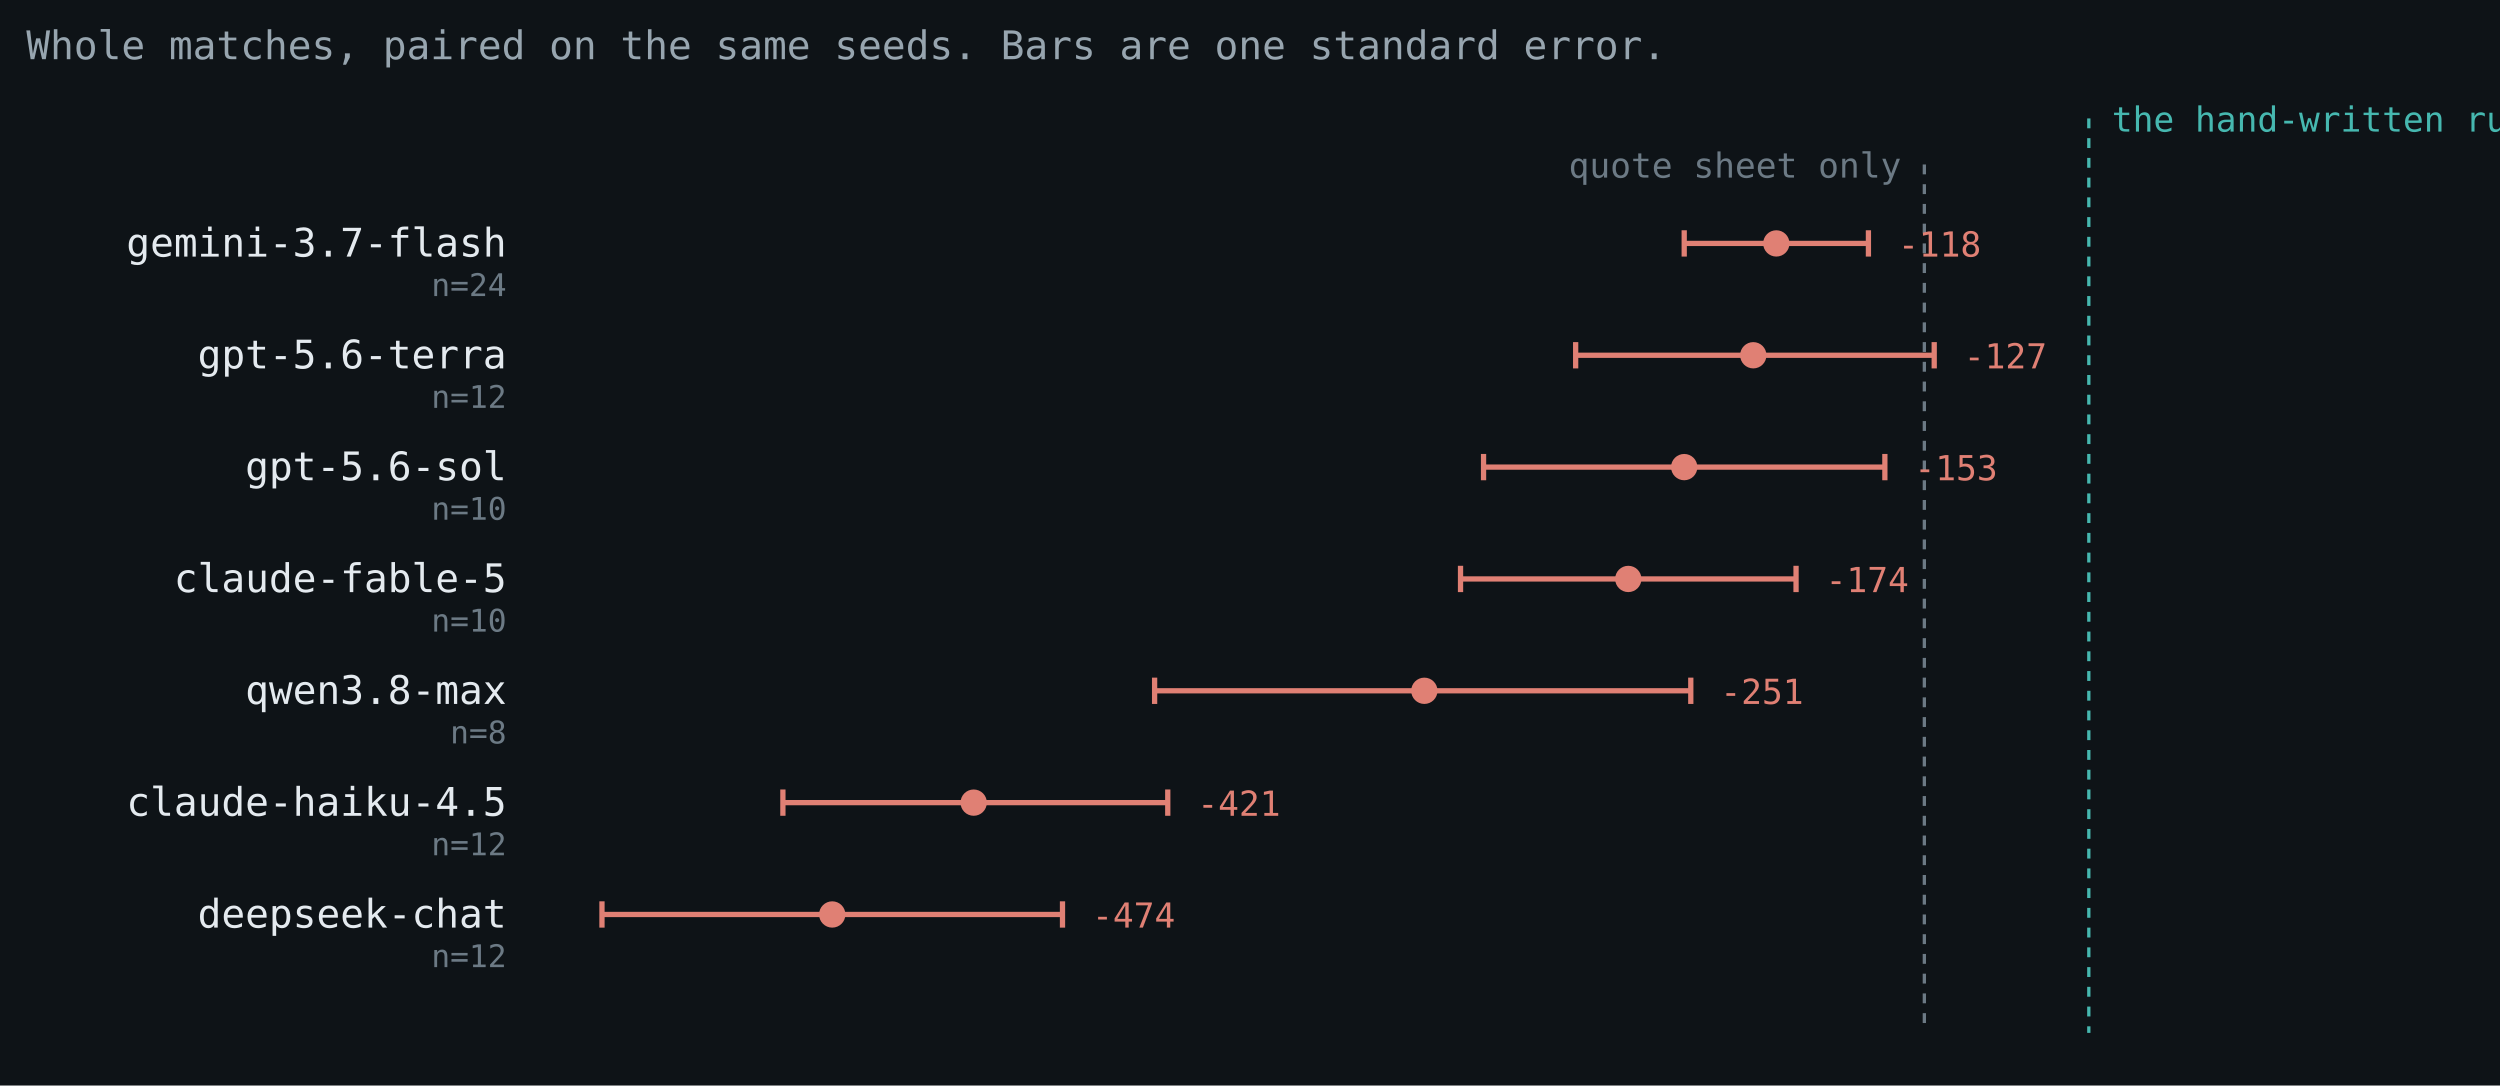
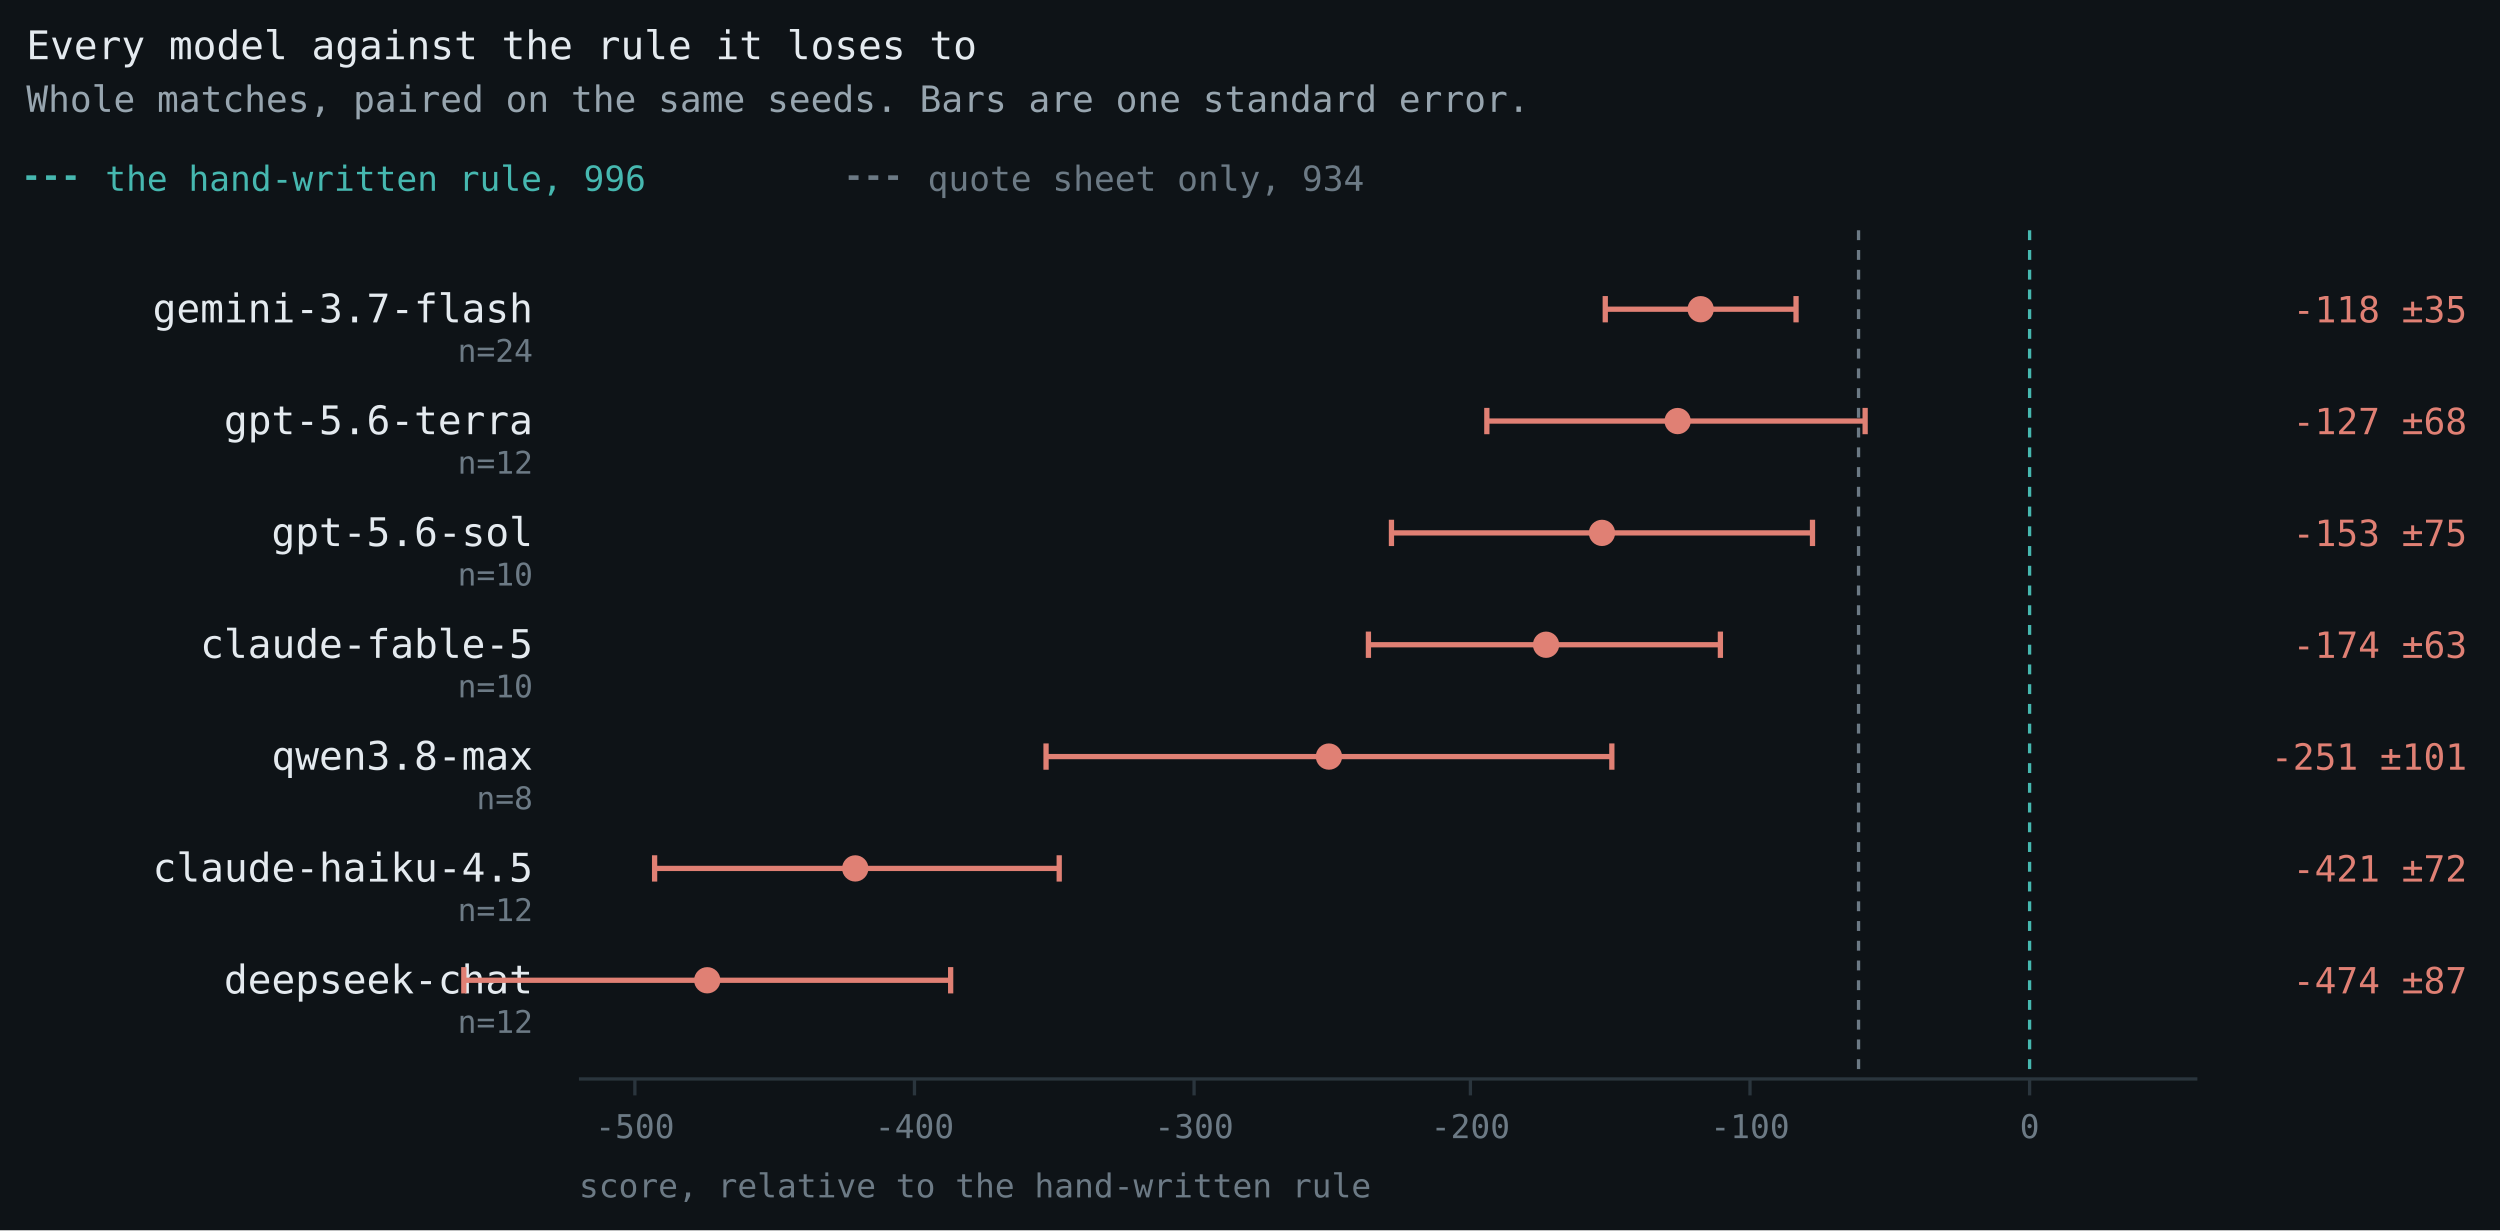
- <svg xmlns="http://www.w3.org/2000/svg" viewBox="0 0 760 330" width="760" height="330" font-family="ui-monospace,SFMono-Regular,Menlo,monospace">
-   <rect width="760" height="330" fill="#0E1317" />
-   <text x="8" y="18" font-size="12" fill="#97A5AF">Whole matches, paired on the same seeds. Bars are one standard error.</text>
-   <line x1="635" y1="36" x2="635" y2="314" stroke="#46B8B0" stroke-width="1" stroke-dasharray="3 3" />
-   <text x="642" y="40" font-size="10.5" fill="#46B8B0" text-anchor="start">the hand-written rule</text>
-   <line x1="585" y1="50" x2="585" y2="314" stroke="#6C7A85" stroke-width="1" stroke-dasharray="3 3" />
-   <text x="578" y="54" font-size="10.5" fill="#6C7A85" text-anchor="end">quote sheet only</text>
-   <text x="154" y="78" font-size="12" fill="#E4EAEF" text-anchor="end">gemini-3.7-flash</text>
-   <text x="154" y="90" font-size="9.5" fill="#6C7A85" text-anchor="end">n=24</text>
-   <line x1="512" y1="74" x2="568" y2="74" stroke="#E08074" stroke-width="1.6" />
-   <line x1="512" y1="70" x2="512" y2="78" stroke="#E08074" stroke-width="1.6" />
-   <line x1="568" y1="70" x2="568" y2="78" stroke="#E08074" stroke-width="1.6" />
-   <circle cx="540" cy="74" r="4" fill="#E08074" />
-   <text x="577" y="78" font-size="10.5" fill="#E08074">-118</text>
-   <text x="154" y="112" font-size="12" fill="#E4EAEF" text-anchor="end">gpt-5.6-terra</text>
-   <text x="154" y="124" font-size="9.5" fill="#6C7A85" text-anchor="end">n=12</text>
-   <line x1="479" y1="108" x2="588" y2="108" stroke="#E08074" stroke-width="1.6" />
-   <line x1="479" y1="104" x2="479" y2="112" stroke="#E08074" stroke-width="1.6" />
-   <line x1="588" y1="104" x2="588" y2="112" stroke="#E08074" stroke-width="1.6" />
-   <circle cx="533" cy="108" r="4" fill="#E08074" />
-   <text x="597" y="112" font-size="10.5" fill="#E08074">-127</text>
-   <text x="154" y="146" font-size="12" fill="#E4EAEF" text-anchor="end">gpt-5.6-sol</text>
-   <text x="154" y="158" font-size="9.5" fill="#6C7A85" text-anchor="end">n=10</text>
-   <line x1="451" y1="142" x2="573" y2="142" stroke="#E08074" stroke-width="1.6" />
-   <line x1="451" y1="138" x2="451" y2="146" stroke="#E08074" stroke-width="1.6" />
-   <line x1="573" y1="138" x2="573" y2="146" stroke="#E08074" stroke-width="1.6" />
-   <circle cx="512" cy="142" r="4" fill="#E08074" />
-   <text x="582" y="146" font-size="10.5" fill="#E08074">-153</text>
-   <text x="154" y="180" font-size="12" fill="#E4EAEF" text-anchor="end">claude-fable-5</text>
-   <text x="154" y="192" font-size="9.5" fill="#6C7A85" text-anchor="end">n=10</text>
-   <line x1="444" y1="176" x2="546" y2="176" stroke="#E08074" stroke-width="1.6" />
-   <line x1="444" y1="172" x2="444" y2="180" stroke="#E08074" stroke-width="1.6" />
-   <line x1="546" y1="172" x2="546" y2="180" stroke="#E08074" stroke-width="1.6" />
-   <circle cx="495" cy="176" r="4" fill="#E08074" />
-   <text x="555" y="180" font-size="10.5" fill="#E08074">-174</text>
-   <text x="154" y="214" font-size="12" fill="#E4EAEF" text-anchor="end">qwen3.8-max</text>
-   <text x="154" y="226" font-size="9.5" fill="#6C7A85" text-anchor="end">n=8</text>
-   <line x1="351" y1="210" x2="514" y2="210" stroke="#E08074" stroke-width="1.6" />
-   <line x1="351" y1="206" x2="351" y2="214" stroke="#E08074" stroke-width="1.6" />
-   <line x1="514" y1="206" x2="514" y2="214" stroke="#E08074" stroke-width="1.6" />
-   <circle cx="433" cy="210" r="4" fill="#E08074" />
-   <text x="523" y="214" font-size="10.5" fill="#E08074">-251</text>
-   <text x="154" y="248" font-size="12" fill="#E4EAEF" text-anchor="end">claude-haiku-4.5</text>
-   <text x="154" y="260" font-size="9.5" fill="#6C7A85" text-anchor="end">n=12</text>
-   <line x1="238" y1="244" x2="355" y2="244" stroke="#E08074" stroke-width="1.6" />
-   <line x1="238" y1="240" x2="238" y2="248" stroke="#E08074" stroke-width="1.6" />
-   <line x1="355" y1="240" x2="355" y2="248" stroke="#E08074" stroke-width="1.6" />
-   <circle cx="296" cy="244" r="4" fill="#E08074" />
-   <text x="364" y="248" font-size="10.5" fill="#E08074">-421</text>
-   <text x="154" y="282" font-size="12" fill="#E4EAEF" text-anchor="end">deepseek-chat</text>
-   <text x="154" y="294" font-size="9.5" fill="#6C7A85" text-anchor="end">n=12</text>
-   <line x1="183" y1="278" x2="323" y2="278" stroke="#E08074" stroke-width="1.6" />
-   <line x1="183" y1="274" x2="183" y2="282" stroke="#E08074" stroke-width="1.6" />
-   <line x1="323" y1="274" x2="323" y2="282" stroke="#E08074" stroke-width="1.6" />
-   <circle cx="253" cy="278" r="4" fill="#E08074" />
-   <text x="332" y="282" font-size="10.5" fill="#E08074">-474</text>
+ <svg xmlns="http://www.w3.org/2000/svg" viewBox="0 0 760 374" width="760" height="374" font-family="ui-monospace,SFMono-Regular,Menlo,monospace">
+   <rect width="760" height="374" fill="#0E1317" />
+   <text x="8" y="18" font-size="12" fill="#E4EAEF">Every model against the rule it loses to</text>
+   <text x="8" y="34" font-size="11" fill="#97A5AF">Whole matches, paired on the same seeds. Bars are one standard error.</text>
+   <line x1="8" y1="54" x2="26" y2="54" stroke="#46B8B0" stroke-width="1.4" stroke-dasharray="3 3" />
+   <text x="32" y="58" font-size="10.5" fill="#46B8B0">the hand-written rule, 996</text>
+   <line x1="258" y1="54" x2="276" y2="54" stroke="#6C7A85" stroke-width="1.4" stroke-dasharray="3 3" />
+   <text x="282" y="58" font-size="10.5" fill="#6C7A85">quote sheet only, 934</text>
+   <line x1="617" y1="70" x2="617" y2="328" stroke="#46B8B0" stroke-width="1" stroke-dasharray="3 3" />
+   <line x1="565" y1="70" x2="565" y2="328" stroke="#6C7A85" stroke-width="1" stroke-dasharray="3 3" />
+   <text x="162" y="98" font-size="12" fill="#E4EAEF" text-anchor="end">gemini-3.7-flash</text>
+   <text x="162" y="110" font-size="9.5" fill="#6C7A85" text-anchor="end">n=24</text>
+   <line x1="488" y1="94" x2="546" y2="94" stroke="#E08074" stroke-width="1.6" />
+   <line x1="488" y1="90" x2="488" y2="98" stroke="#E08074" stroke-width="1.6" />
+   <line x1="546" y1="90" x2="546" y2="98" stroke="#E08074" stroke-width="1.6" />
+   <circle cx="517" cy="94" r="4" fill="#E08074" />
+   <text x="750" y="98" font-size="11" fill="#E08074" text-anchor="end">-118 ±35</text>
+   <text x="162" y="132" font-size="12" fill="#E4EAEF" text-anchor="end">gpt-5.6-terra</text>
+   <text x="162" y="144" font-size="9.5" fill="#6C7A85" text-anchor="end">n=12</text>
+   <line x1="452" y1="128" x2="567" y2="128" stroke="#E08074" stroke-width="1.6" />
+   <line x1="452" y1="124" x2="452" y2="132" stroke="#E08074" stroke-width="1.6" />
+   <line x1="567" y1="124" x2="567" y2="132" stroke="#E08074" stroke-width="1.6" />
+   <circle cx="510" cy="128" r="4" fill="#E08074" />
+   <text x="750" y="132" font-size="11" fill="#E08074" text-anchor="end">-127 ±68</text>
+   <text x="162" y="166" font-size="12" fill="#E4EAEF" text-anchor="end">gpt-5.6-sol</text>
+   <text x="162" y="178" font-size="9.5" fill="#6C7A85" text-anchor="end">n=10</text>
+   <line x1="423" y1="162" x2="551" y2="162" stroke="#E08074" stroke-width="1.6" />
+   <line x1="423" y1="158" x2="423" y2="166" stroke="#E08074" stroke-width="1.6" />
+   <line x1="551" y1="158" x2="551" y2="166" stroke="#E08074" stroke-width="1.6" />
+   <circle cx="487" cy="162" r="4" fill="#E08074" />
+   <text x="750" y="166" font-size="11" fill="#E08074" text-anchor="end">-153 ±75</text>
+   <text x="162" y="200" font-size="12" fill="#E4EAEF" text-anchor="end">claude-fable-5</text>
+   <text x="162" y="212" font-size="9.5" fill="#6C7A85" text-anchor="end">n=10</text>
+   <line x1="416" y1="196" x2="523" y2="196" stroke="#E08074" stroke-width="1.6" />
+   <line x1="416" y1="192" x2="416" y2="200" stroke="#E08074" stroke-width="1.6" />
+   <line x1="523" y1="192" x2="523" y2="200" stroke="#E08074" stroke-width="1.6" />
+   <circle cx="470" cy="196" r="4" fill="#E08074" />
+   <text x="750" y="200" font-size="11" fill="#E08074" text-anchor="end">-174 ±63</text>
+   <text x="162" y="234" font-size="12" fill="#E4EAEF" text-anchor="end">qwen3.8-max</text>
+   <text x="162" y="246" font-size="9.5" fill="#6C7A85" text-anchor="end">n=8</text>
+   <line x1="318" y1="230" x2="490" y2="230" stroke="#E08074" stroke-width="1.6" />
+   <line x1="318" y1="226" x2="318" y2="234" stroke="#E08074" stroke-width="1.6" />
+   <line x1="490" y1="226" x2="490" y2="234" stroke="#E08074" stroke-width="1.6" />
+   <circle cx="404" cy="230" r="4" fill="#E08074" />
+   <text x="750" y="234" font-size="11" fill="#E08074" text-anchor="end">-251 ±101</text>
+   <text x="162" y="268" font-size="12" fill="#E4EAEF" text-anchor="end">claude-haiku-4.5</text>
+   <text x="162" y="280" font-size="9.5" fill="#6C7A85" text-anchor="end">n=12</text>
+   <line x1="199" y1="264" x2="322" y2="264" stroke="#E08074" stroke-width="1.6" />
+   <line x1="199" y1="260" x2="199" y2="268" stroke="#E08074" stroke-width="1.6" />
+   <line x1="322" y1="260" x2="322" y2="268" stroke="#E08074" stroke-width="1.6" />
+   <circle cx="260" cy="264" r="4" fill="#E08074" />
+   <text x="750" y="268" font-size="11" fill="#E08074" text-anchor="end">-421 ±72</text>
+   <text x="162" y="302" font-size="12" fill="#E4EAEF" text-anchor="end">deepseek-chat</text>
+   <text x="162" y="314" font-size="9.5" fill="#6C7A85" text-anchor="end">n=12</text>
+   <line x1="141" y1="298" x2="289" y2="298" stroke="#E08074" stroke-width="1.6" />
+   <line x1="141" y1="294" x2="141" y2="302" stroke="#E08074" stroke-width="1.6" />
+   <line x1="289" y1="294" x2="289" y2="302" stroke="#E08074" stroke-width="1.6" />
+   <circle cx="215" cy="298" r="4" fill="#E08074" />
+   <text x="750" y="302" font-size="11" fill="#E08074" text-anchor="end">-474 ±87</text>
+   <line x1="176" y1="328" x2="668" y2="328" stroke="#2A353D" stroke-width="1" />
+   <line x1="193" y1="328" x2="193" y2="333" stroke="#2A353D" stroke-width="1" />
+   <text x="193" y="346" font-size="10" fill="#6C7A85" text-anchor="middle">-500</text>
+   <line x1="278" y1="328" x2="278" y2="333" stroke="#2A353D" stroke-width="1" />
+   <text x="278" y="346" font-size="10" fill="#6C7A85" text-anchor="middle">-400</text>
+   <line x1="363" y1="328" x2="363" y2="333" stroke="#2A353D" stroke-width="1" />
+   <text x="363" y="346" font-size="10" fill="#6C7A85" text-anchor="middle">-300</text>
+   <line x1="447" y1="328" x2="447" y2="333" stroke="#2A353D" stroke-width="1" />
+   <text x="447" y="346" font-size="10" fill="#6C7A85" text-anchor="middle">-200</text>
+   <line x1="532" y1="328" x2="532" y2="333" stroke="#2A353D" stroke-width="1" />
+   <text x="532" y="346" font-size="10" fill="#6C7A85" text-anchor="middle">-100</text>
+   <line x1="617" y1="328" x2="617" y2="333" stroke="#2A353D" stroke-width="1" />
+   <text x="617" y="346" font-size="10" fill="#6C7A85" text-anchor="middle">0</text>
+   <text x="176" y="364" font-size="10" fill="#6C7A85">score, relative to the hand-written rule</text>
</svg>
